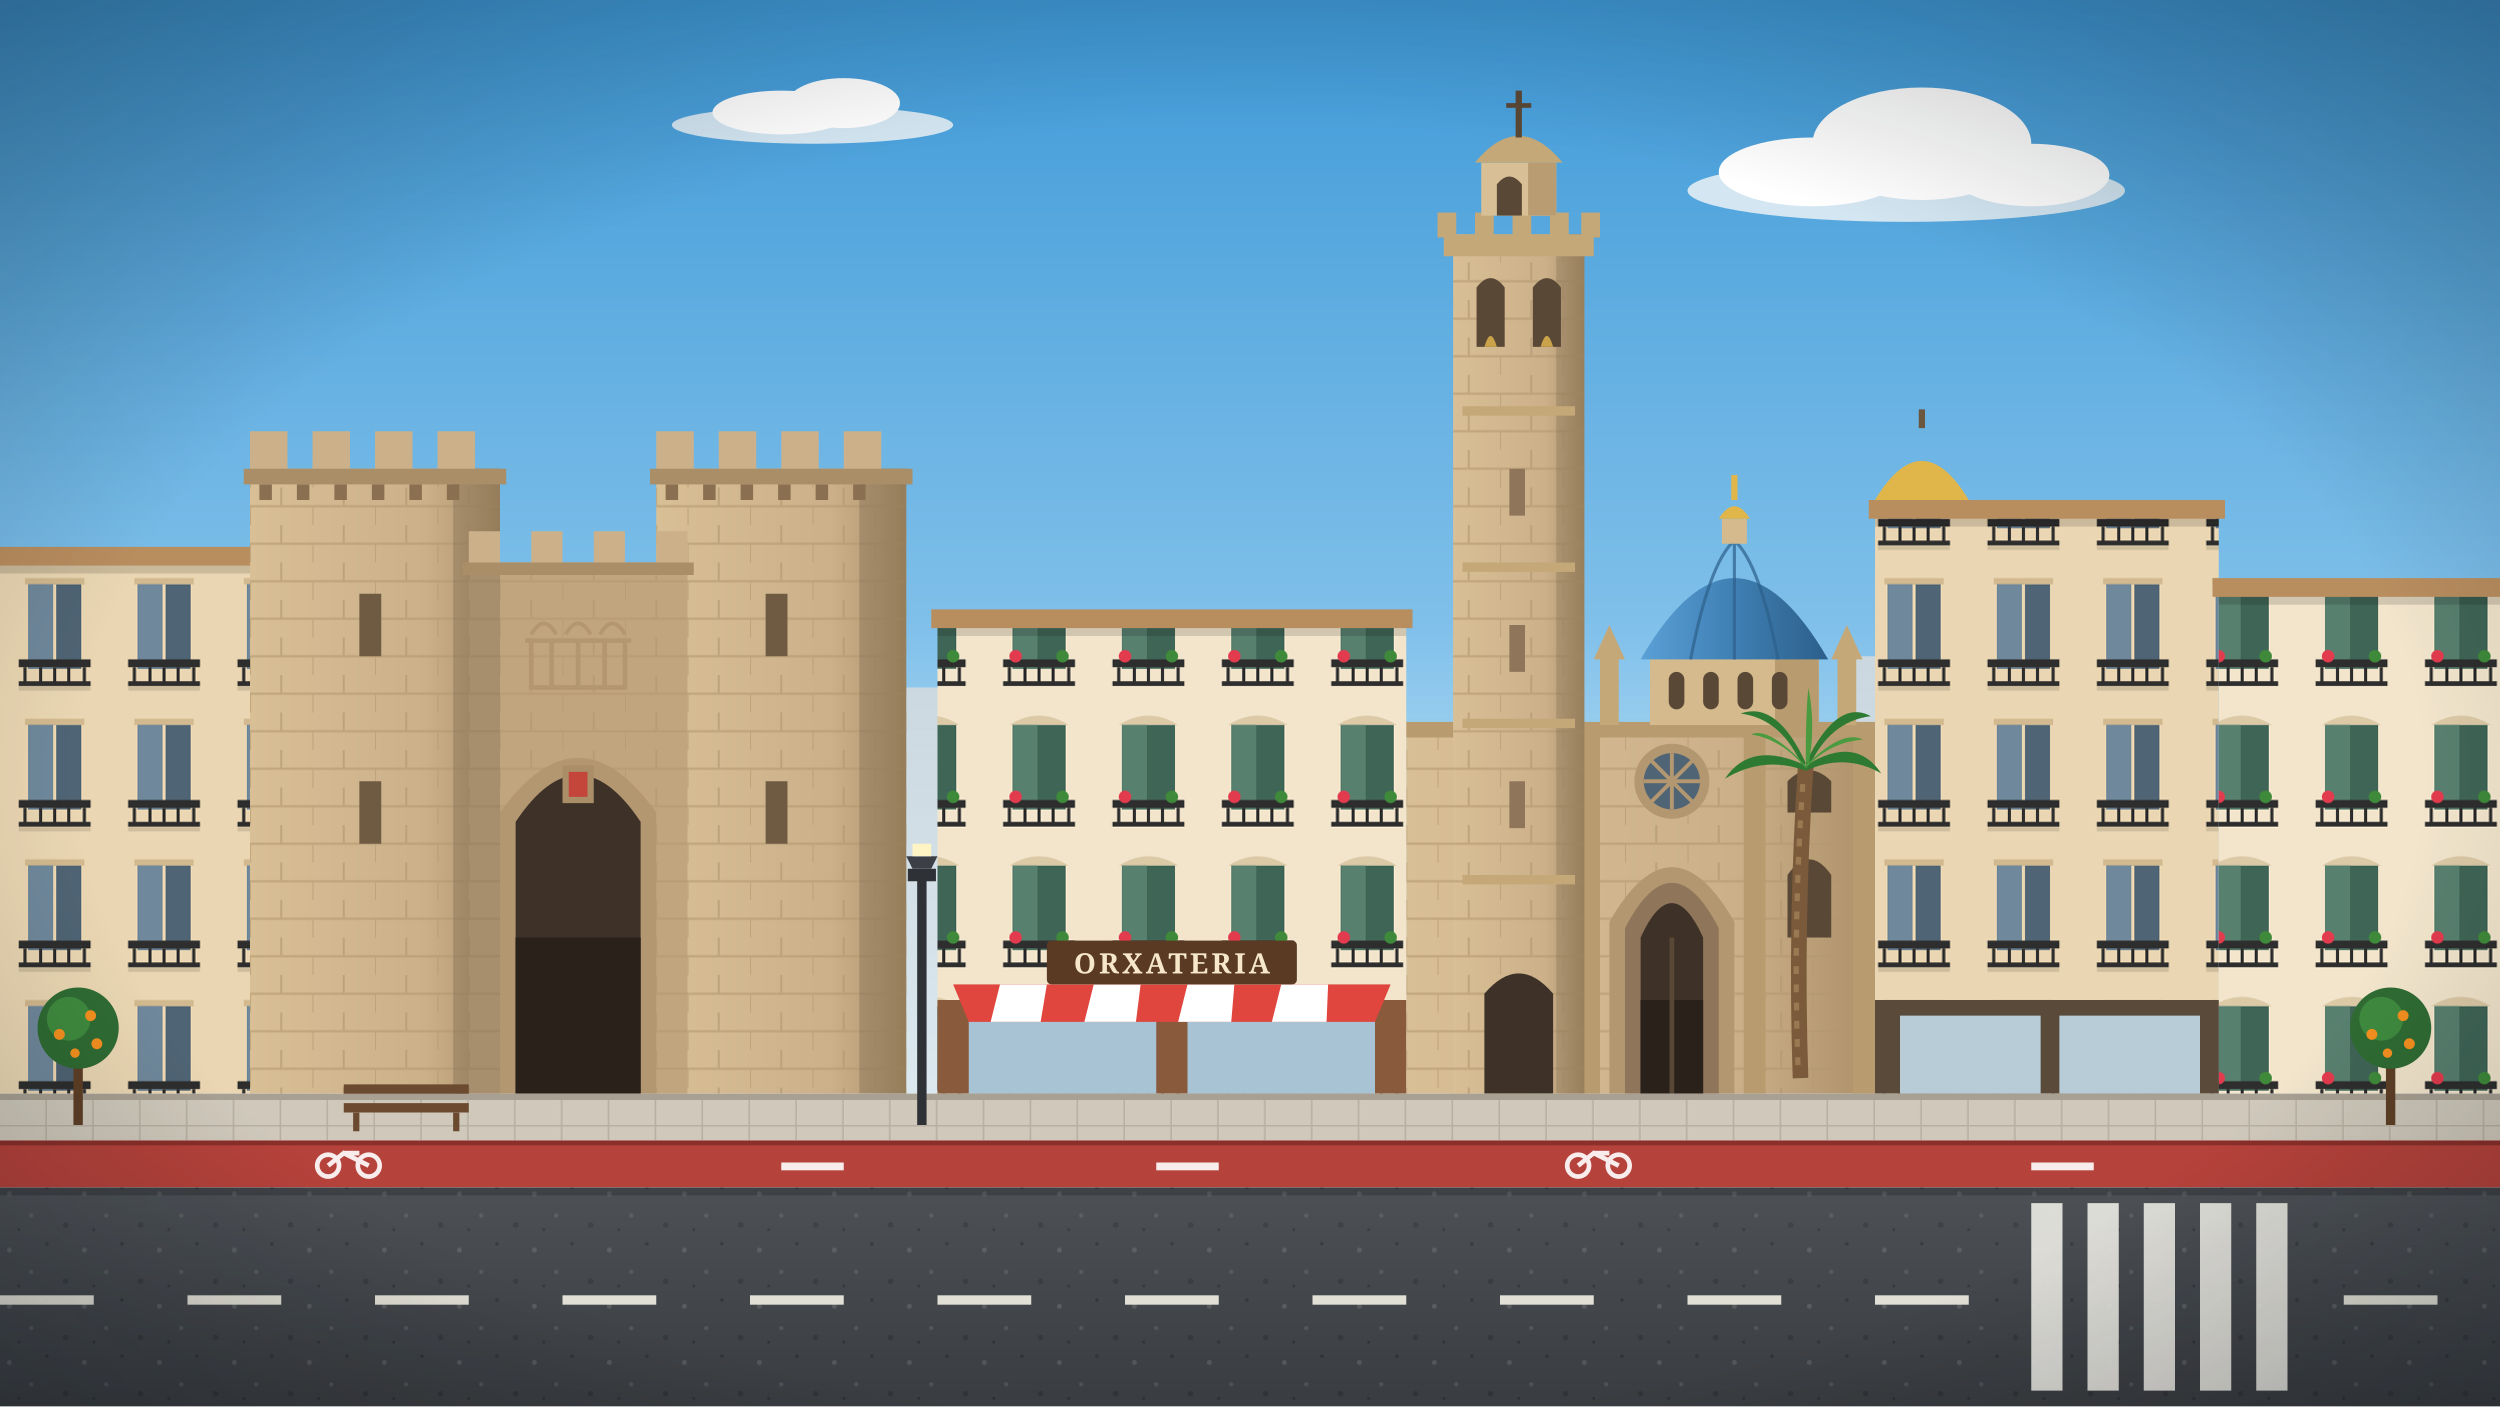
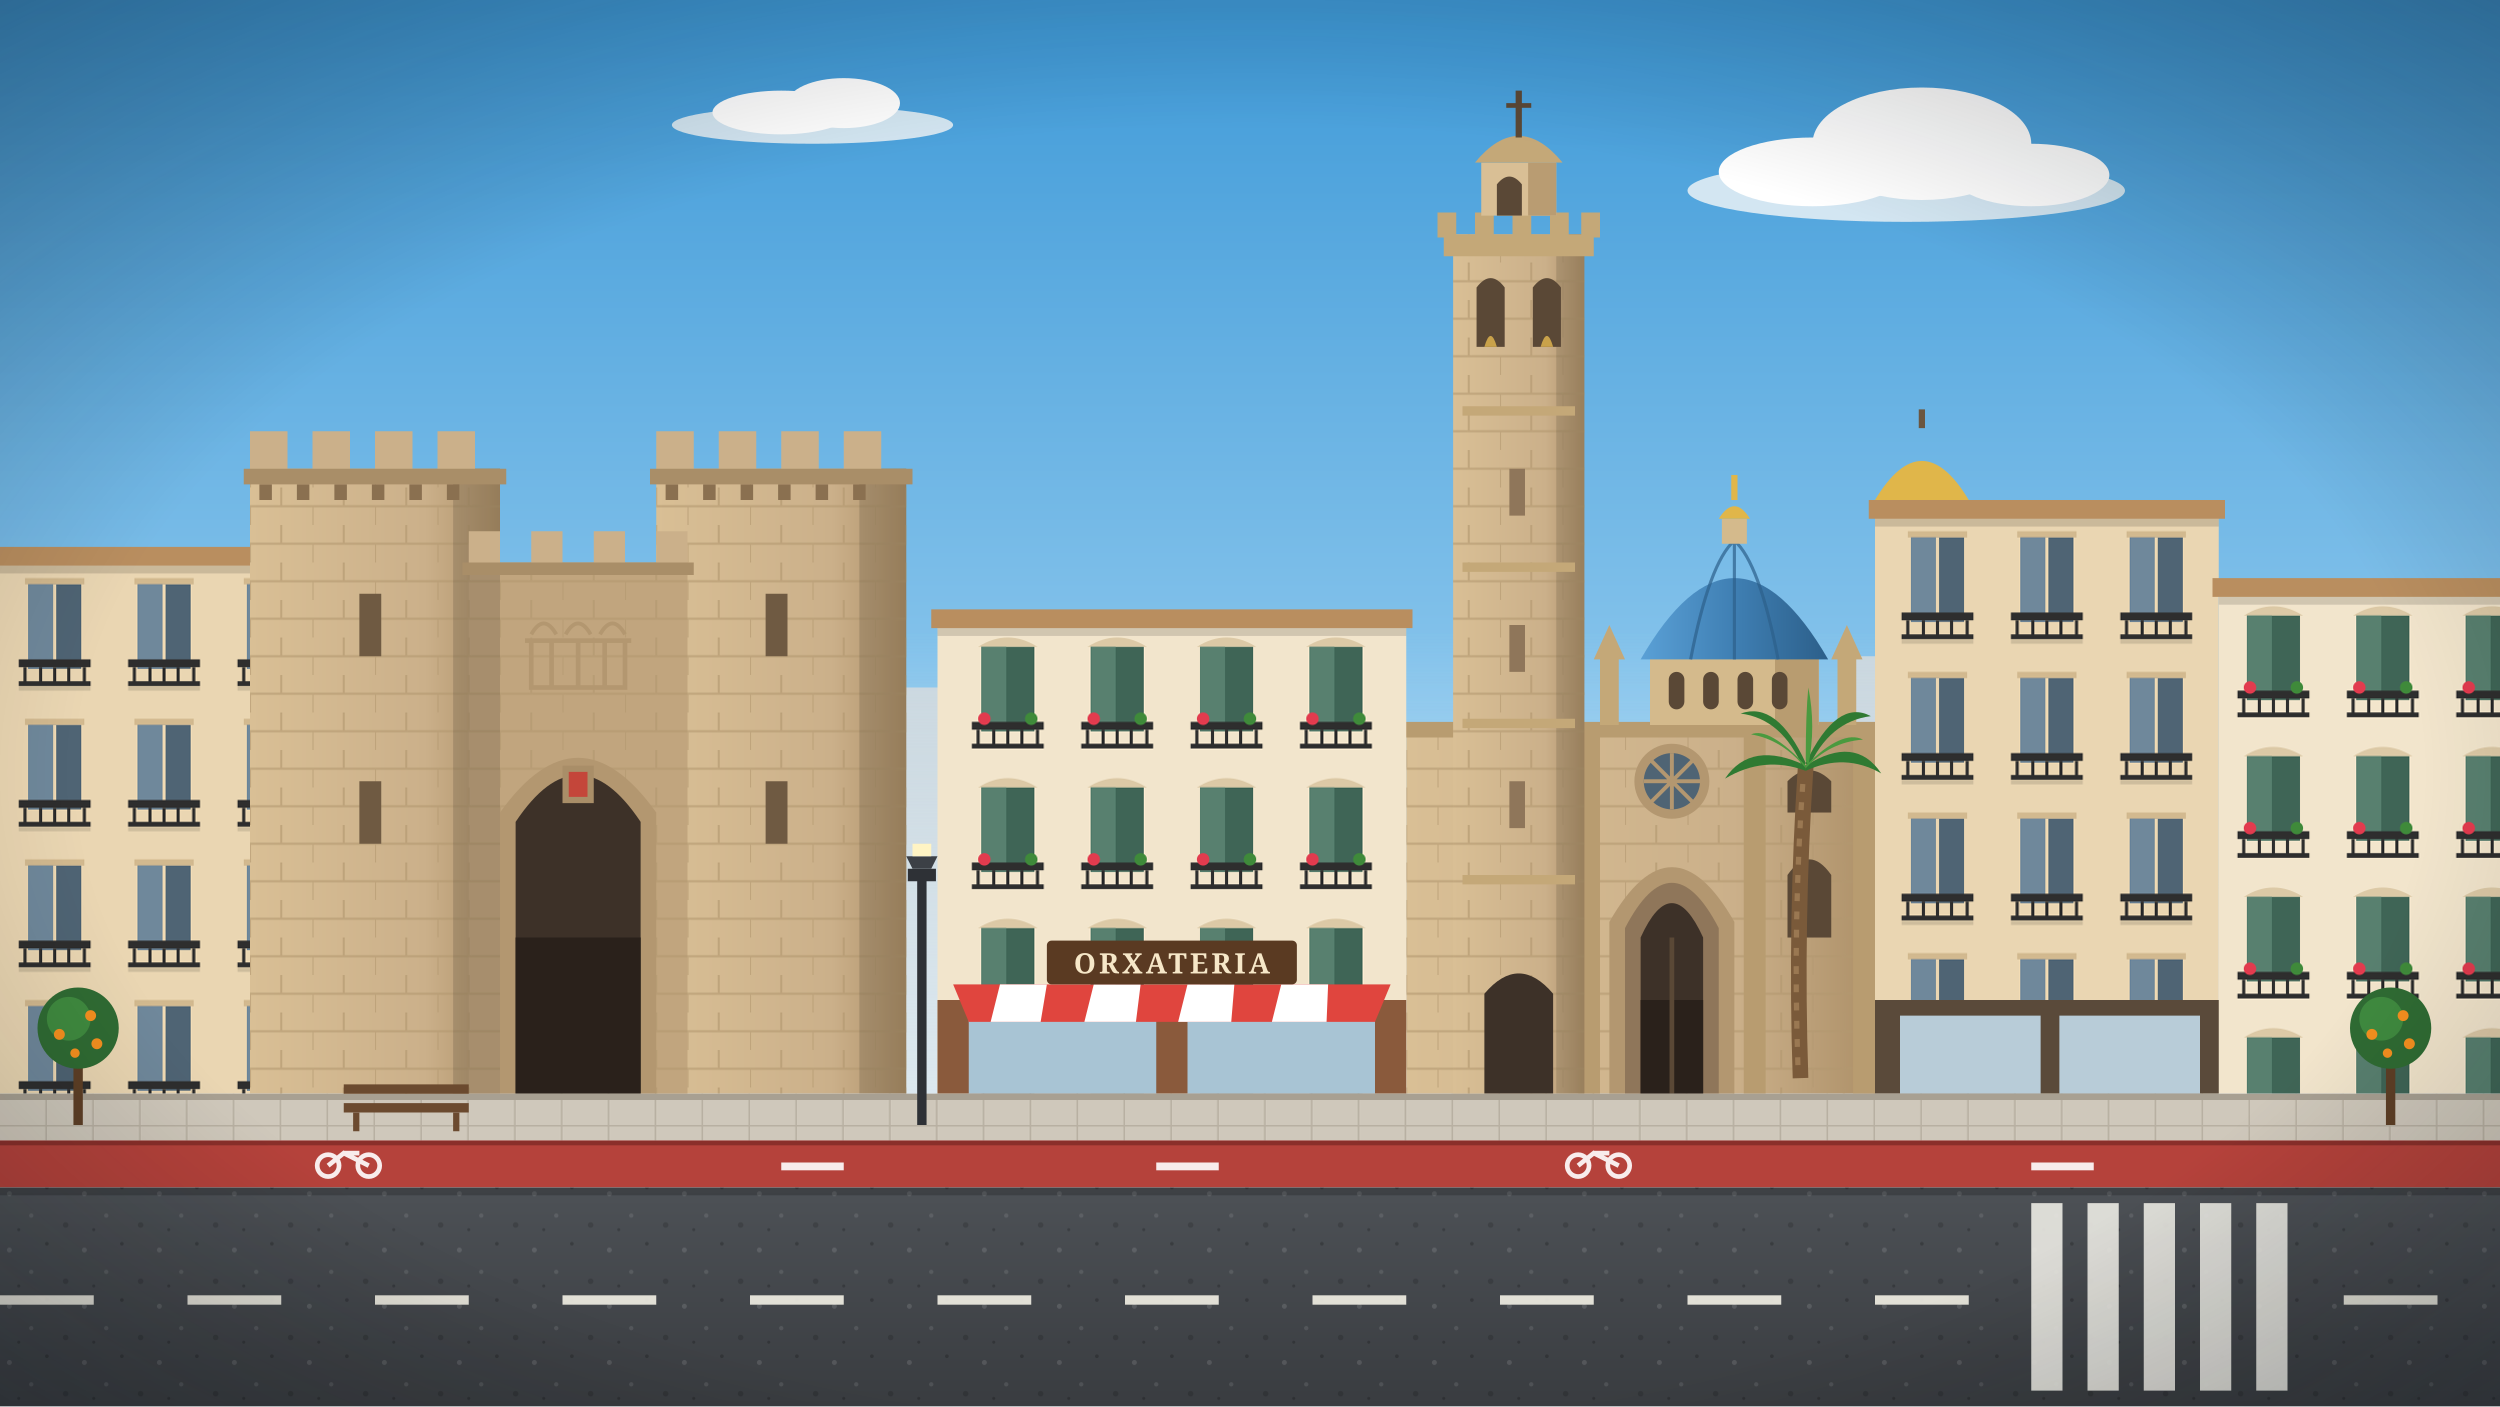
<svg xmlns="http://www.w3.org/2000/svg" viewBox="0 0 1600 900" preserveAspectRatio="xMidYMax slice">
  <defs>
    <linearGradient id="sky" x1="0" y1="0" x2="0" y2="1">
      <stop offset="0" stop-color="#3f9ad8" />
      <stop offset="0.55" stop-color="#8fc9ee" />
      <stop offset="0.8" stop-color="#e8f4fa" />
    </linearGradient>
    <linearGradient id="boira" x1="0" y1="0" x2="0" y2="1">
      <stop offset="0" stop-color="#e8f4fa" stop-opacity="0" />
      <stop offset="1" stop-color="#e8f4fa" stop-opacity="0.6" />
    </linearGradient>
    <linearGradient id="pedraT" x1="0" y1="0" x2="1" y2="0">
      <stop offset="0" stop-color="#d9bf95" />
      <stop offset="0.7" stop-color="#cbb08a" />
      <stop offset="1" stop-color="#ad9068" />
    </linearGradient>
    <linearGradient id="cupula" x1="0" y1="0" x2="1" y2="0">
      <stop offset="0" stop-color="#5aa0d6" />
      <stop offset="0.5" stop-color="#3f7fb3" />
      <stop offset="1" stop-color="#2c5f8a" />
    </linearGradient>
    <pattern id="carreus" width="40" height="24" patternUnits="userSpaceOnUse">
      <rect width="40" height="24" fill="none" />
      <path d="M0 12 H40 M20 0 V12 M0 12 V24" stroke="#b39770" stroke-width="1.4" opacity="0.6" />
    </pattern>
    <pattern id="balcons" width="70" height="90" patternUnits="userSpaceOnUse">
      <rect width="70" height="90" fill="#ead6b2" />
      <rect x="16" y="10" width="38" height="4" fill="#d2b98f" />
      <rect x="18" y="14" width="34" height="54" fill="#4f6474" />
      <rect x="18" y="14" width="16" height="54" fill="#6f889b" />
      <rect x="34" y="14" width="2" height="54" fill="#ead6b2" />
      <rect x="12" y="62" width="46" height="5" fill="#2e2e2e" />
      <g stroke="#2e2e2e" stroke-width="2">
        <line x1="16" y1="67" x2="16" y2="78" />
        <line x1="26" y1="67" x2="26" y2="78" />
        <line x1="35" y1="67" x2="35" y2="78" />
        <line x1="44" y1="67" x2="44" y2="78" />
        <line x1="54" y1="67" x2="54" y2="78" />
      </g>
      <rect x="12" y="76" width="46" height="3" fill="#2e2e2e" />
      <rect x="12" y="79" width="46" height="3" fill="#000" opacity="0.12" />
    </pattern>
    <pattern id="balconsB" width="70" height="90" patternUnits="userSpaceOnUse">
      <rect width="70" height="90" fill="#f2e5cc" />
      <path d="M16 14 Q35 2 54 14 Z" fill="#dcc9a6" />
      <rect x="18" y="14" width="34" height="54" fill="#3f6556" />
      <rect x="18" y="14" width="16" height="54" fill="#58806f" />
      <rect x="12" y="62" width="46" height="5" fill="#2e2e2e" />
      <g stroke="#2e2e2e" stroke-width="2">
        <line x1="16" y1="67" x2="16" y2="78" />
        <line x1="26" y1="67" x2="26" y2="78" />
        <line x1="35" y1="67" x2="35" y2="78" />
        <line x1="44" y1="67" x2="44" y2="78" />
        <line x1="54" y1="67" x2="54" y2="78" />
      </g>
      <rect x="12" y="76" width="46" height="3" fill="#2e2e2e" />
      <circle cx="20" cy="60" r="4" fill="#e23b4e" />
      <circle cx="50" cy="60" r="4" fill="#3f8a3a" />
    </pattern>
    <linearGradient id="asfalt" x1="0" y1="0" x2="0" y2="1">
      <stop offset="0" stop-color="#4d5156" />
      <stop offset="1" stop-color="#393c40" />
    </linearGradient>
    <pattern id="gra" width="48" height="36" patternUnits="userSpaceOnUse">
      <circle cx="6" cy="8" r="1.6" fill="#fff" opacity="0.12" />
      <circle cx="30" cy="4" r="1.2" fill="#000" opacity="0.2" />
      <circle cx="20" cy="22" r="1.4" fill="#fff" opacity="0.1" />
      <circle cx="42" cy="28" r="1.8" fill="#000" opacity="0.15" />
      <circle cx="12" cy="31" r="1" fill="#000" opacity="0.2" />
    </pattern>
    <pattern id="rajoles" width="30" height="30" patternUnits="userSpaceOnUse">
      <rect width="30" height="30" fill="#cfc8bb" />
      <path d="M0 0 H30 V30" stroke="#b8b0a2" stroke-width="2" fill="none" />
    </pattern>
    <radialGradient id="vinyeta" cx="0.5" cy="0.55" r="0.75">
      <stop offset="0.62" stop-color="#000" stop-opacity="0" />
      <stop offset="1" stop-color="#101a24" stop-opacity="0.38" />
    </radialGradient>
    <symbol id="palmera" viewBox="0 0 120 300">
      <path d="M58 300 Q54 180 62 60" stroke="#7a5a3a" stroke-width="12" fill="none" />
      <path d="M56 290 Q52 180 60 70" stroke="#9a7852" stroke-width="4" fill="none" stroke-dasharray="6 8" />
      <g fill="#2f7a32">
        <path d="M62 60 Q20 40 0 70 Q30 52 62 64Z" />
        <path d="M62 60 Q100 36 120 66 Q92 50 62 64Z" />
        <path d="M62 58 Q40 10 12 20 Q44 24 60 62Z" />
        <path d="M62 58 Q86 8 112 22 Q80 26 64 62Z" />
      </g>
      <g fill="#4a9a3f">
        <path d="M62 56 Q62 20 64 0 Q70 30 64 60Z" />
        <path d="M62 60 Q34 30 20 36 Q44 40 62 62Z" />
        <path d="M62 60 Q90 32 106 40 Q80 42 62 62Z" />
      </g>
    </symbol>
    <symbol id="taronger" viewBox="0 0 60 90">
      <rect x="27" y="40" width="6" height="50" fill="#5e3f26" />
      <circle cx="30" cy="28" r="26" fill="#2f6b33" />
      <circle cx="24" cy="22" r="14" fill="#3f8a3f" />
      <g fill="#f5901f">
        <circle cx="18" cy="32" r="3.5" />
        <circle cx="38" cy="20" r="3.5" />
        <circle cx="42" cy="38" r="3.5" />
        <circle cx="28" cy="44" r="3" />
      </g>
    </symbol>
  </defs>
  <rect width="1600" height="900" fill="url(#sky)" />
  <g>
    <g fill="#d3e6f2">
      <ellipse cx="1220" cy="122" rx="140" ry="20" />
      <ellipse cx="520" cy="80" rx="90" ry="12" />
    </g>
    <g fill="#fff">
      <ellipse cx="1160" cy="110" rx="60" ry="22" />
      <ellipse cx="1230" cy="92" rx="70" ry="36" />
      <ellipse cx="1300" cy="112" rx="50" ry="20" />
      <ellipse cx="500" cy="72" rx="44" ry="14" />
      <ellipse cx="540" cy="66" rx="36" ry="16" />
    </g>
  </g>
  <g fill="#c9d6de">
    <rect x="560" y="440" width="120" height="260" />
    <rect x="760" y="470" width="140" height="230" />
    <rect x="1180" y="420" width="80" height="280" />
  </g>
  <rect y="400" width="1600" height="300" fill="url(#boira)" />
  <rect x="900" y="470" width="300" height="230" fill="url(#pedraT)" />
  <rect x="900" y="470" width="300" height="230" fill="url(#carreus)" />
  <rect x="894" y="462" width="312" height="10" fill="#b89c70" />
  <g fill="#c4a878">
    <rect x="1024" y="420" width="12" height="44" />
    <rect x="1176" y="420" width="12" height="44" />
  </g>
  <path d="M1020 422 L1030 400 L1040 422 Z M1172 422 L1182 400 L1192 422 Z" fill="#c4a878" />
  <rect x="1056" y="420" width="108" height="44" fill="#d4ba8c" />
  <rect x="1136" y="420" width="28" height="44" fill="#b89c70" />
  <g fill="#5a4836">
    <rect x="1068" y="430" width="10" height="24" rx="5" />
    <rect x="1090" y="430" width="10" height="24" rx="5" />
    <rect x="1112" y="430" width="10" height="24" rx="5" />
    <rect x="1134" y="430" width="10" height="24" rx="5" />
  </g>
  <path d="M1050 422 Q1110 318 1170 422 Z" fill="url(#cupula)" />
  <g stroke="#2c5f8a" stroke-width="2" fill="none" opacity="0.7">
    <path d="M1082 422 Q1094 360 1110 346 M1138 422 Q1126 360 1110 346 M1110 346 V422" />
  </g>
  <rect x="1102" y="332" width="16" height="16" fill="#d4ba8c" />
  <path d="M1100 332 Q1110 316 1120 332 Z" fill="#e0b64a" />
  <rect x="1108" y="304" width="4" height="16" fill="#e0b64a" />
  <path d="M1030 700 V590 Q1070 520 1110 590 V700 Z" fill="#b39770" />
  <path d="M1040 700 V594 Q1070 536 1100 594 V700 Z" fill="#8f765a" />
  <path d="M1050 700 V600 Q1070 556 1090 600 V700 Z" fill="#3d3128" />
  <rect x="1050" y="640" width="40" height="60" fill="#2a211b" />
  <line x1="1070" y1="600" x2="1070" y2="700" stroke="#5a4836" stroke-width="3" />
  <circle cx="1070" cy="500" r="24" fill="#b39770" />
  <circle cx="1070" cy="500" r="18" fill="#4f6474" />
  <g stroke="#b39770" stroke-width="2.5">
    <path d="M1052 500 H1088 M1070 482 V518 M1057 487 L1083 513 M1083 487 L1057 513" />
  </g>
  <g fill="#b89c70">
    <rect x="1010" y="470" width="14" height="230" />
    <rect x="1116" y="470" width="14" height="230" />
    <rect x="1186" y="470" width="14" height="230" />
  </g>
  <g fill="#5a4836">
    <path d="M1144 600 V560 Q1158 540 1172 560 V600 Z" />
    <path d="M1144 520 V500 Q1158 486 1172 500 V520 Z" />
  </g>
  <g>
    <rect x="930" y="150" width="84" height="550" fill="url(#pedraT)" />
    <rect x="930" y="150" width="84" height="550" fill="url(#carreus)" />
    <rect x="996" y="150" width="18" height="550" fill="#000" opacity="0.12" />
    <rect x="924" y="150" width="96" height="14" fill="#c4a878" />
    <g fill="#c4a878">
      <rect x="920" y="136" width="12" height="16" />
      <rect x="944" y="136" width="12" height="16" />
      <rect x="968" y="136" width="12" height="16" />
      <rect x="992" y="136" width="12" height="16" />
      <rect x="1012" y="136" width="12" height="16" />
    </g>
    <path d="M945 222 V184 Q954 172 963 184 V222 Z M981 222 V184 Q990 172 999 184 V222 Z" fill="#5a4836" />
    <path d="M950 222 Q954 208 958 222 Z M986 222 Q990 208 994 222 Z" fill="#c9a24a" />
    <g fill="#c4a878">
      <rect x="936" y="260" width="72" height="6" />
      <rect x="936" y="360" width="72" height="6" />
      <rect x="936" y="460" width="72" height="6" />
      <rect x="936" y="560" width="72" height="6" />
    </g>
    <g fill="#8f765a">
      <rect x="966" y="300" width="10" height="30" />
      <rect x="966" y="400" width="10" height="30" />
      <rect x="966" y="500" width="10" height="30" />
    </g>
    <path d="M950 700 V636 Q972 610 994 636 V700 Z" fill="#3d3128" />
    <rect x="948" y="104" width="48" height="34" fill="#d9bf95" />
    <rect x="978" y="104" width="18" height="34" fill="#b99c72" />
    <path d="M958 138 V118 Q966 108 974 118 V138 Z" fill="#5a4836" />
    <path d="M944 104 Q972 70 1000 104 Z" fill="#c4a878" />
    <rect x="970" y="58" width="4" height="30" fill="#5a4836" />
    <rect x="964" y="66" width="16" height="3" fill="#5a4836" />
  </g>
  <g>
    <rect x="160" y="300" width="160" height="400" fill="url(#pedraT)" />
    <rect x="420" y="300" width="160" height="400" fill="url(#pedraT)" />
    <rect x="160" y="300" width="160" height="400" fill="url(#carreus)" />
    <rect x="420" y="300" width="160" height="400" fill="url(#carreus)" />
    <rect x="300" y="360" width="140" height="340" fill="#c1a57e" />
    <rect x="300" y="360" width="140" height="340" fill="url(#carreus)" />
    <g fill="#000" opacity="0.14">
      <rect x="290" y="300" width="30" height="400" />
      <rect x="550" y="300" width="30" height="400" />
    </g>
    <path d="M320 700 V520 Q370 450 420 520 V700 Z" fill="#b39770" />
    <path d="M330 700 V526 Q370 466 410 526 V700 Z" fill="#3d3128" />
    <path d="M330 700 V600 H410 V700 Z" fill="#2a211b" />
    <g stroke="#b39770" stroke-width="3" fill="none">
      <path d="M336 410 H404 M340 410 V440 H400 V410 M353 410 V440 M370 410 V440 M387 410 V440" />
    </g>
    <path d="M340 406 Q348 392 356 406 M362 406 Q370 392 378 406 M384 406 Q392 392 400 406" stroke="#b39770" stroke-width="2.5" fill="none" />
    <g fill="#cbb08a">
      <rect x="160" y="276" width="24" height="28" />
      <rect x="200" y="276" width="24" height="28" />
      <rect x="240" y="276" width="24" height="28" />
      <rect x="280" y="276" width="24" height="28" />
      <rect x="420" y="276" width="24" height="28" />
      <rect x="460" y="276" width="24" height="28" />
      <rect x="500" y="276" width="24" height="28" />
      <rect x="540" y="276" width="24" height="28" />
      <rect x="300" y="340" width="20" height="24" />
      <rect x="340" y="340" width="20" height="24" />
      <rect x="380" y="340" width="20" height="24" />
      <rect x="420" y="340" width="20" height="24" />
    </g>
    <g fill="#a98e68">
      <rect x="156" y="300" width="168" height="10" />
      <rect x="416" y="300" width="168" height="10" />
      <rect x="296" y="360" width="148" height="8" />
    </g>
    <g fill="#8a7050">
      <rect x="166" y="310" width="8" height="10" />
      <rect x="190" y="310" width="8" height="10" />
      <rect x="214" y="310" width="8" height="10" />
      <rect x="238" y="310" width="8" height="10" />
      <rect x="262" y="310" width="8" height="10" />
      <rect x="286" y="310" width="8" height="10" />
      <rect x="426" y="310" width="8" height="10" />
      <rect x="450" y="310" width="8" height="10" />
      <rect x="474" y="310" width="8" height="10" />
      <rect x="498" y="310" width="8" height="10" />
      <rect x="522" y="310" width="8" height="10" />
      <rect x="546" y="310" width="8" height="10" />
    </g>
    <g fill="#6f5a42">
      <rect x="230" y="380" width="14" height="40" />
      <rect x="490" y="380" width="14" height="40" />
      <rect x="230" y="500" width="14" height="40" />
      <rect x="490" y="500" width="14" height="40" />
    </g>
    <rect x="360" y="490" width="20" height="24" fill="#a98e68" />
    <rect x="364" y="494" width="12" height="16" fill="#c4463a" />
  </g>
  <rect x="0" y="360" width="160" height="340" fill="url(#balcons)" />
-   <rect x="600" y="400" width="300" height="300" fill="url(#balconsB)" />
-   <rect x="1200" y="330" width="220" height="370" fill="url(#balcons)" />
-   <rect x="1420" y="380" width="180" height="320" fill="url(#balconsB)" />
+   <g transform="translate(610 400)">
+     <rect x="-10" width="300" height="300" fill="url(#balconsB)" />
+   </g>
+   <g transform="translate(1205 330)">
+     <rect x="-5" width="220" height="370" fill="url(#balcons)" />
+   </g>
+   <g transform="translate(1420 380)">
+     <rect width="180" height="320" fill="url(#balconsB)" />
+   </g>
  <g fill="#b98e5f">
    <rect x="0" y="350" width="160" height="12" />
    <rect x="596" y="390" width="308" height="12" />
    <rect x="1196" y="320" width="228" height="12" />
    <rect x="1416" y="370" width="184" height="12" />
  </g>
  <g fill="#000" opacity="0.14">
    <rect x="0" y="362" width="160" height="5" />
    <rect x="600" y="402" width="300" height="5" />
    <rect x="1200" y="332" width="220" height="5" />
    <rect x="1420" y="382" width="180" height="5" />
  </g>
  <path d="M1200 320 Q1230 270 1260 320 Z" fill="#e0b64a" />
  <rect x="1228" y="262" width="4" height="12" fill="#6b5640" />
  <rect x="600" y="640" width="300" height="60" fill="#8a5a3c" />
  <rect x="620" y="650" width="120" height="50" fill="#a8c4d4" />
  <rect x="760" y="650" width="120" height="50" fill="#a8c4d4" />
  <path d="M610 630 H890 L880 654 H620 Z" fill="#e0453e" />
  <g fill="#fff">
    <path d="M640 630 H670 L666 654 H634 Z" />
    <path d="M700 630 H730 L727 654 H694 Z" />
    <path d="M760 630 H790 L788 654 H754 Z" />
    <path d="M820 630 H850 L849 654 H814 Z" />
  </g>
  <rect x="670" y="602" width="160" height="28" rx="3" fill="#5a3a22" />
  <text x="750" y="623" text-anchor="middle" font-family="Georgia, serif" font-weight="bold" font-size="18" fill="#f6e7c8" letter-spacing="2">ORXATERIA</text>
  <rect x="1200" y="640" width="220" height="60" fill="#5a4a3a" />
  <rect x="1216" y="650" width="90" height="50" fill="#b8ccd8" />
  <rect x="1318" y="650" width="90" height="50" fill="#b8ccd8" />
  <use href="#palmera" x="1104" y="420" width="100" height="290" />
  <rect y="700" width="1600" height="30" fill="url(#rajoles)" />
  <rect y="700" width="1600" height="4" fill="#a8a092" />
  <use href="#taronger" x="20" y="630" width="60" height="90" />
  <use href="#taronger" x="1500" y="630" width="60" height="90" />
  <g>
    <rect x="587" y="560" width="6" height="160" fill="#2e3136" />
    <rect x="581" y="556" width="18" height="8" fill="#2e3136" />
    <path d="M580 548 H600 L596 556 H584 Z" fill="#3c4046" />
    <rect x="584" y="540" width="12" height="8" fill="#fff4c4" />
  </g>
  <g fill="#6b4a2f">
    <rect x="220" y="706" width="80" height="6" />
    <rect x="220" y="694" width="80" height="6" />
    <rect x="226" y="712" width="4" height="12" />
    <rect x="290" y="712" width="4" height="12" />
  </g>
  <rect y="730" width="1600" height="30" fill="#b5423b" />
  <rect y="730" width="1600" height="3" fill="#8a2f2a" />
  <g stroke="#fff" stroke-width="3" fill="none" opacity="0.9">
    <circle cx="210" cy="746" r="7" />
    <circle cx="236" cy="746" r="7" />
    <path d="M210 746 L220 738 L236 746 M220 738 L230 738" />
    <circle cx="1010" cy="746" r="7" />
    <circle cx="1036" cy="746" r="7" />
    <path d="M1010 746 L1020 738 L1036 746 M1020 738 L1030 738" />
  </g>
  <g fill="#fff" opacity="0.9">
    <rect x="500" y="744" width="40" height="5" />
    <rect x="740" y="744" width="40" height="5" />
    <rect x="1300" y="744" width="40" height="5" />
  </g>
  <rect y="760" width="1600" height="140" fill="url(#asfalt)" />
  <rect y="760" width="1600" height="140" fill="url(#gra)" />
  <rect y="760" width="1600" height="5" fill="#000" opacity="0.2" />
  <line x1="0" y1="832" x2="1260" y2="832" stroke="#f3f1e6" stroke-width="6" stroke-dasharray="60 60" opacity="0.9" />
  <line x1="1500" y1="832" x2="1600" y2="832" stroke="#f3f1e6" stroke-width="6" stroke-dasharray="60 60" opacity="0.9" />
  <g fill="#ecebe4" opacity="0.9">
    <rect x="1300" y="770" width="20" height="120" />
    <rect x="1336" y="770" width="20" height="120" />
    <rect x="1372" y="770" width="20" height="120" />
    <rect x="1408" y="770" width="20" height="120" />
    <rect x="1444" y="770" width="20" height="120" />
  </g>
  <rect width="1600" height="900" fill="url(#vinyeta)" />
</svg>
